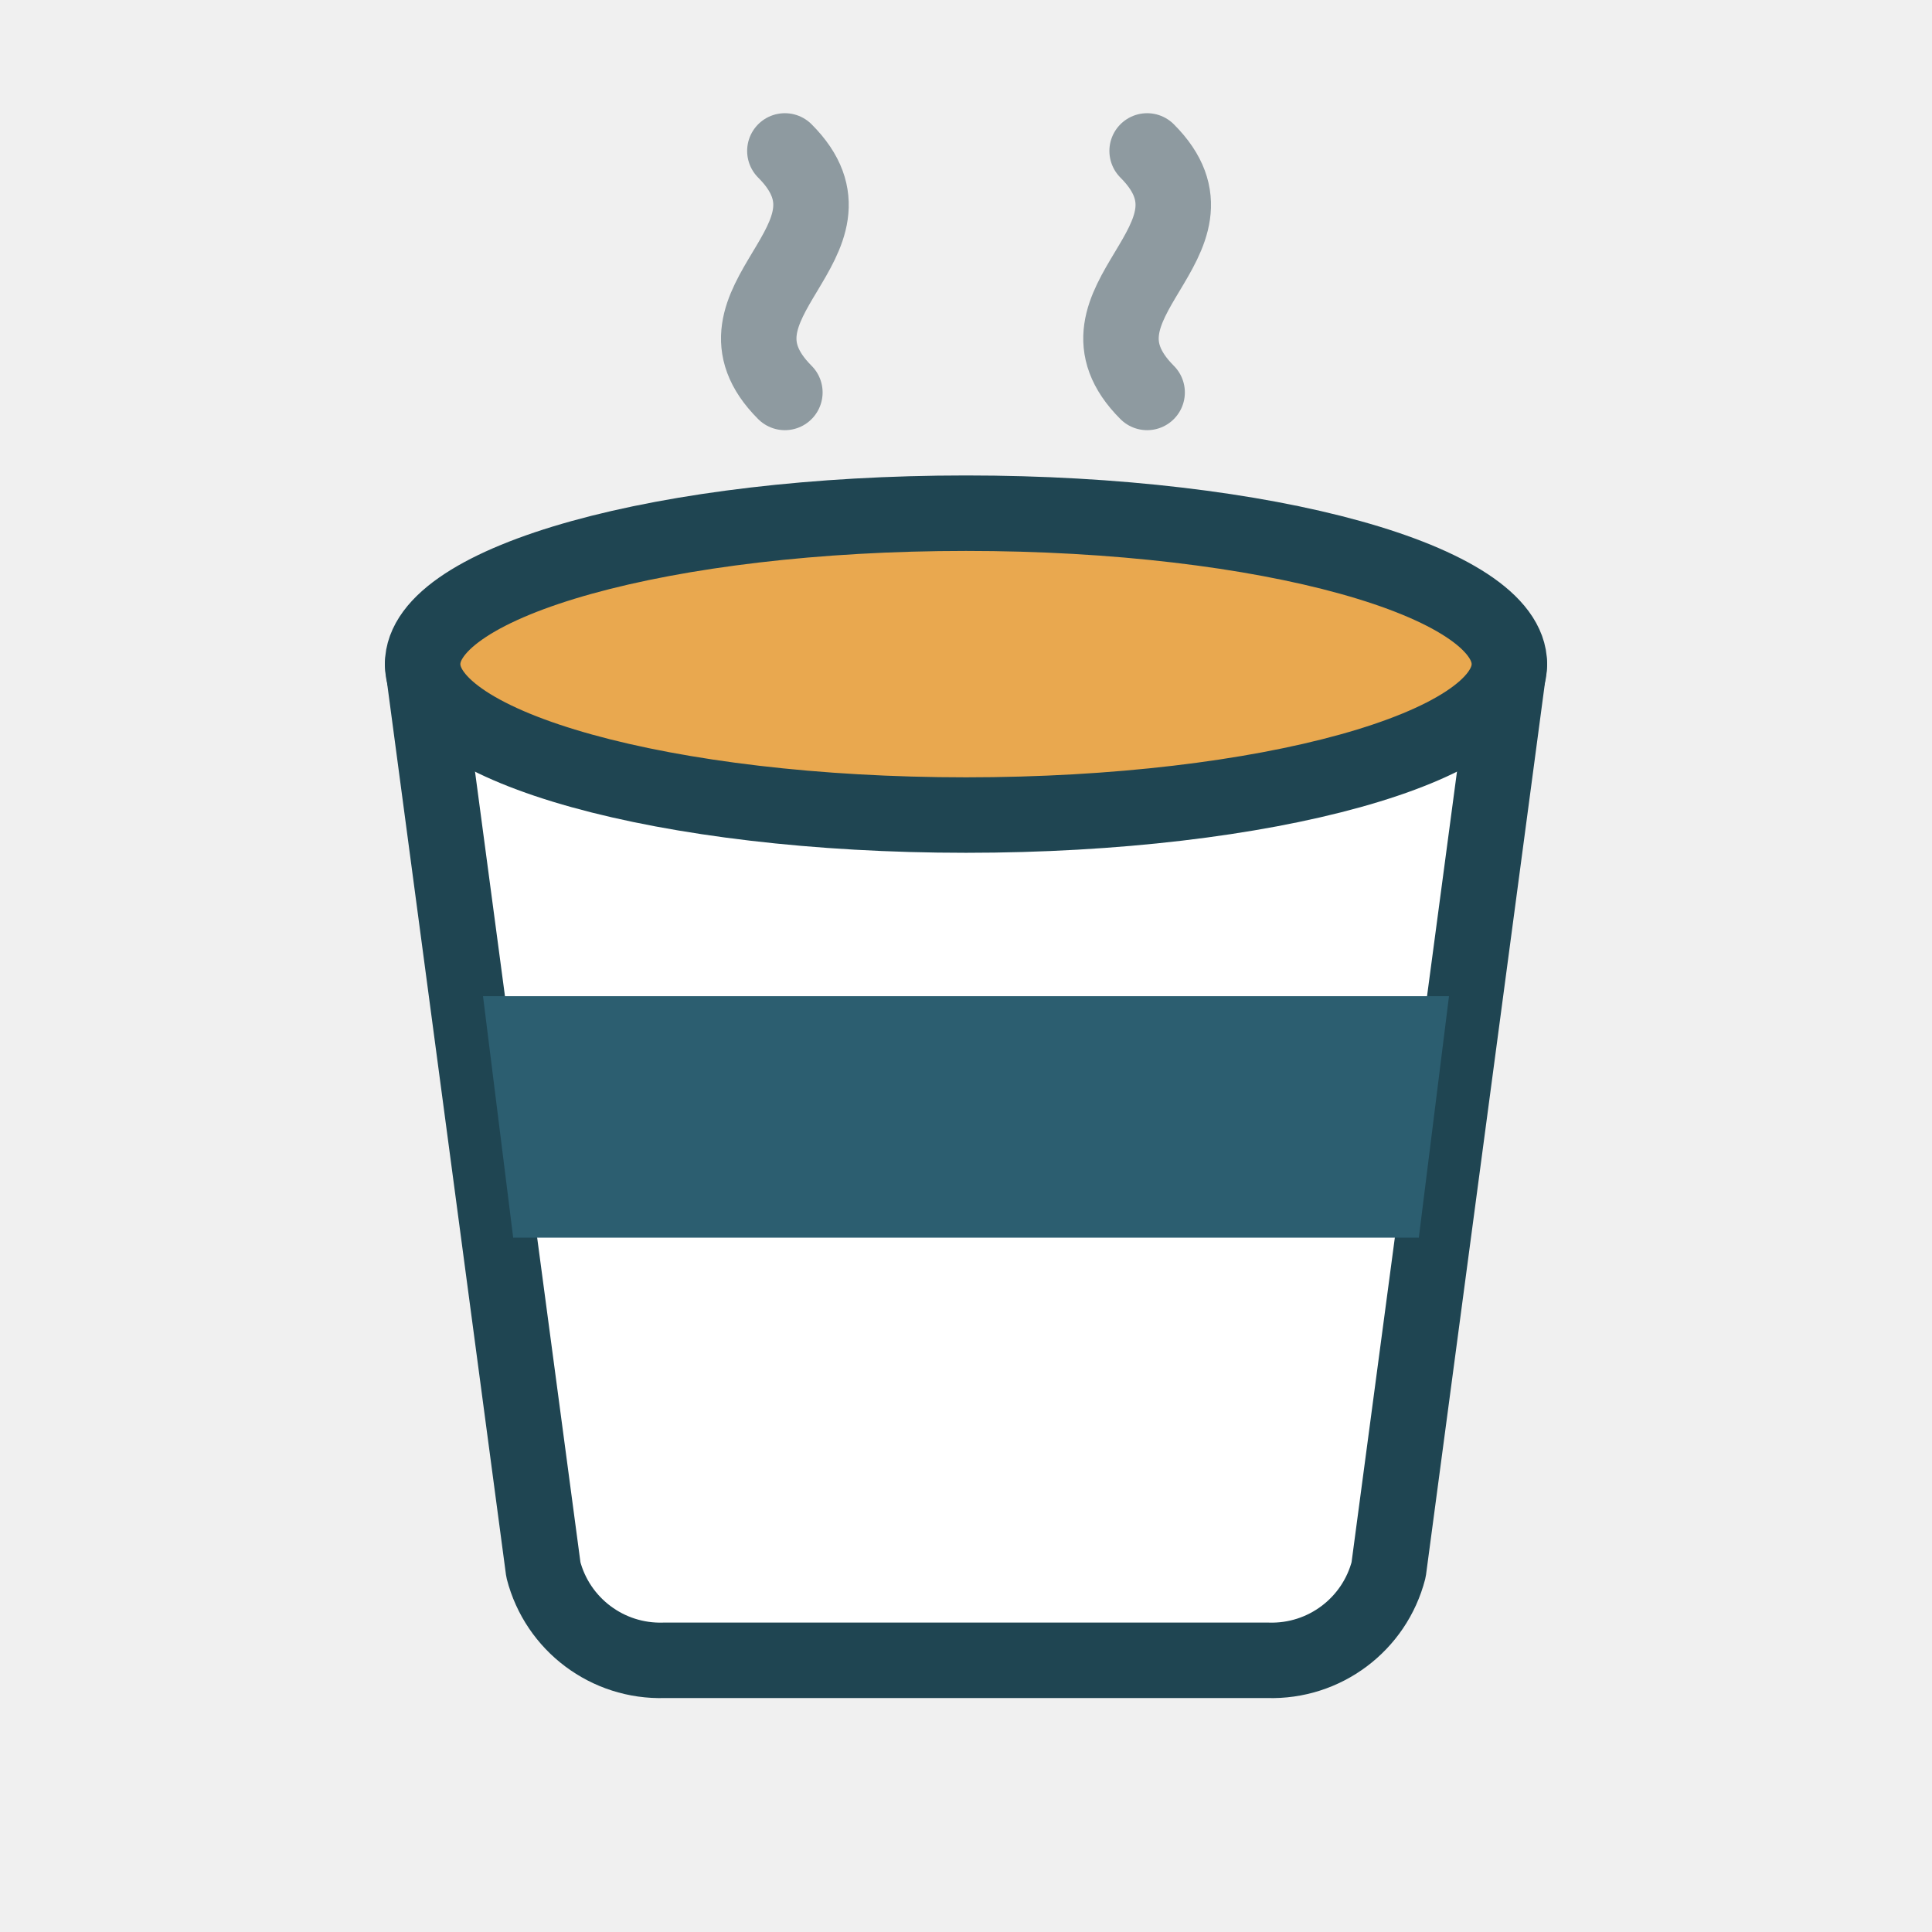
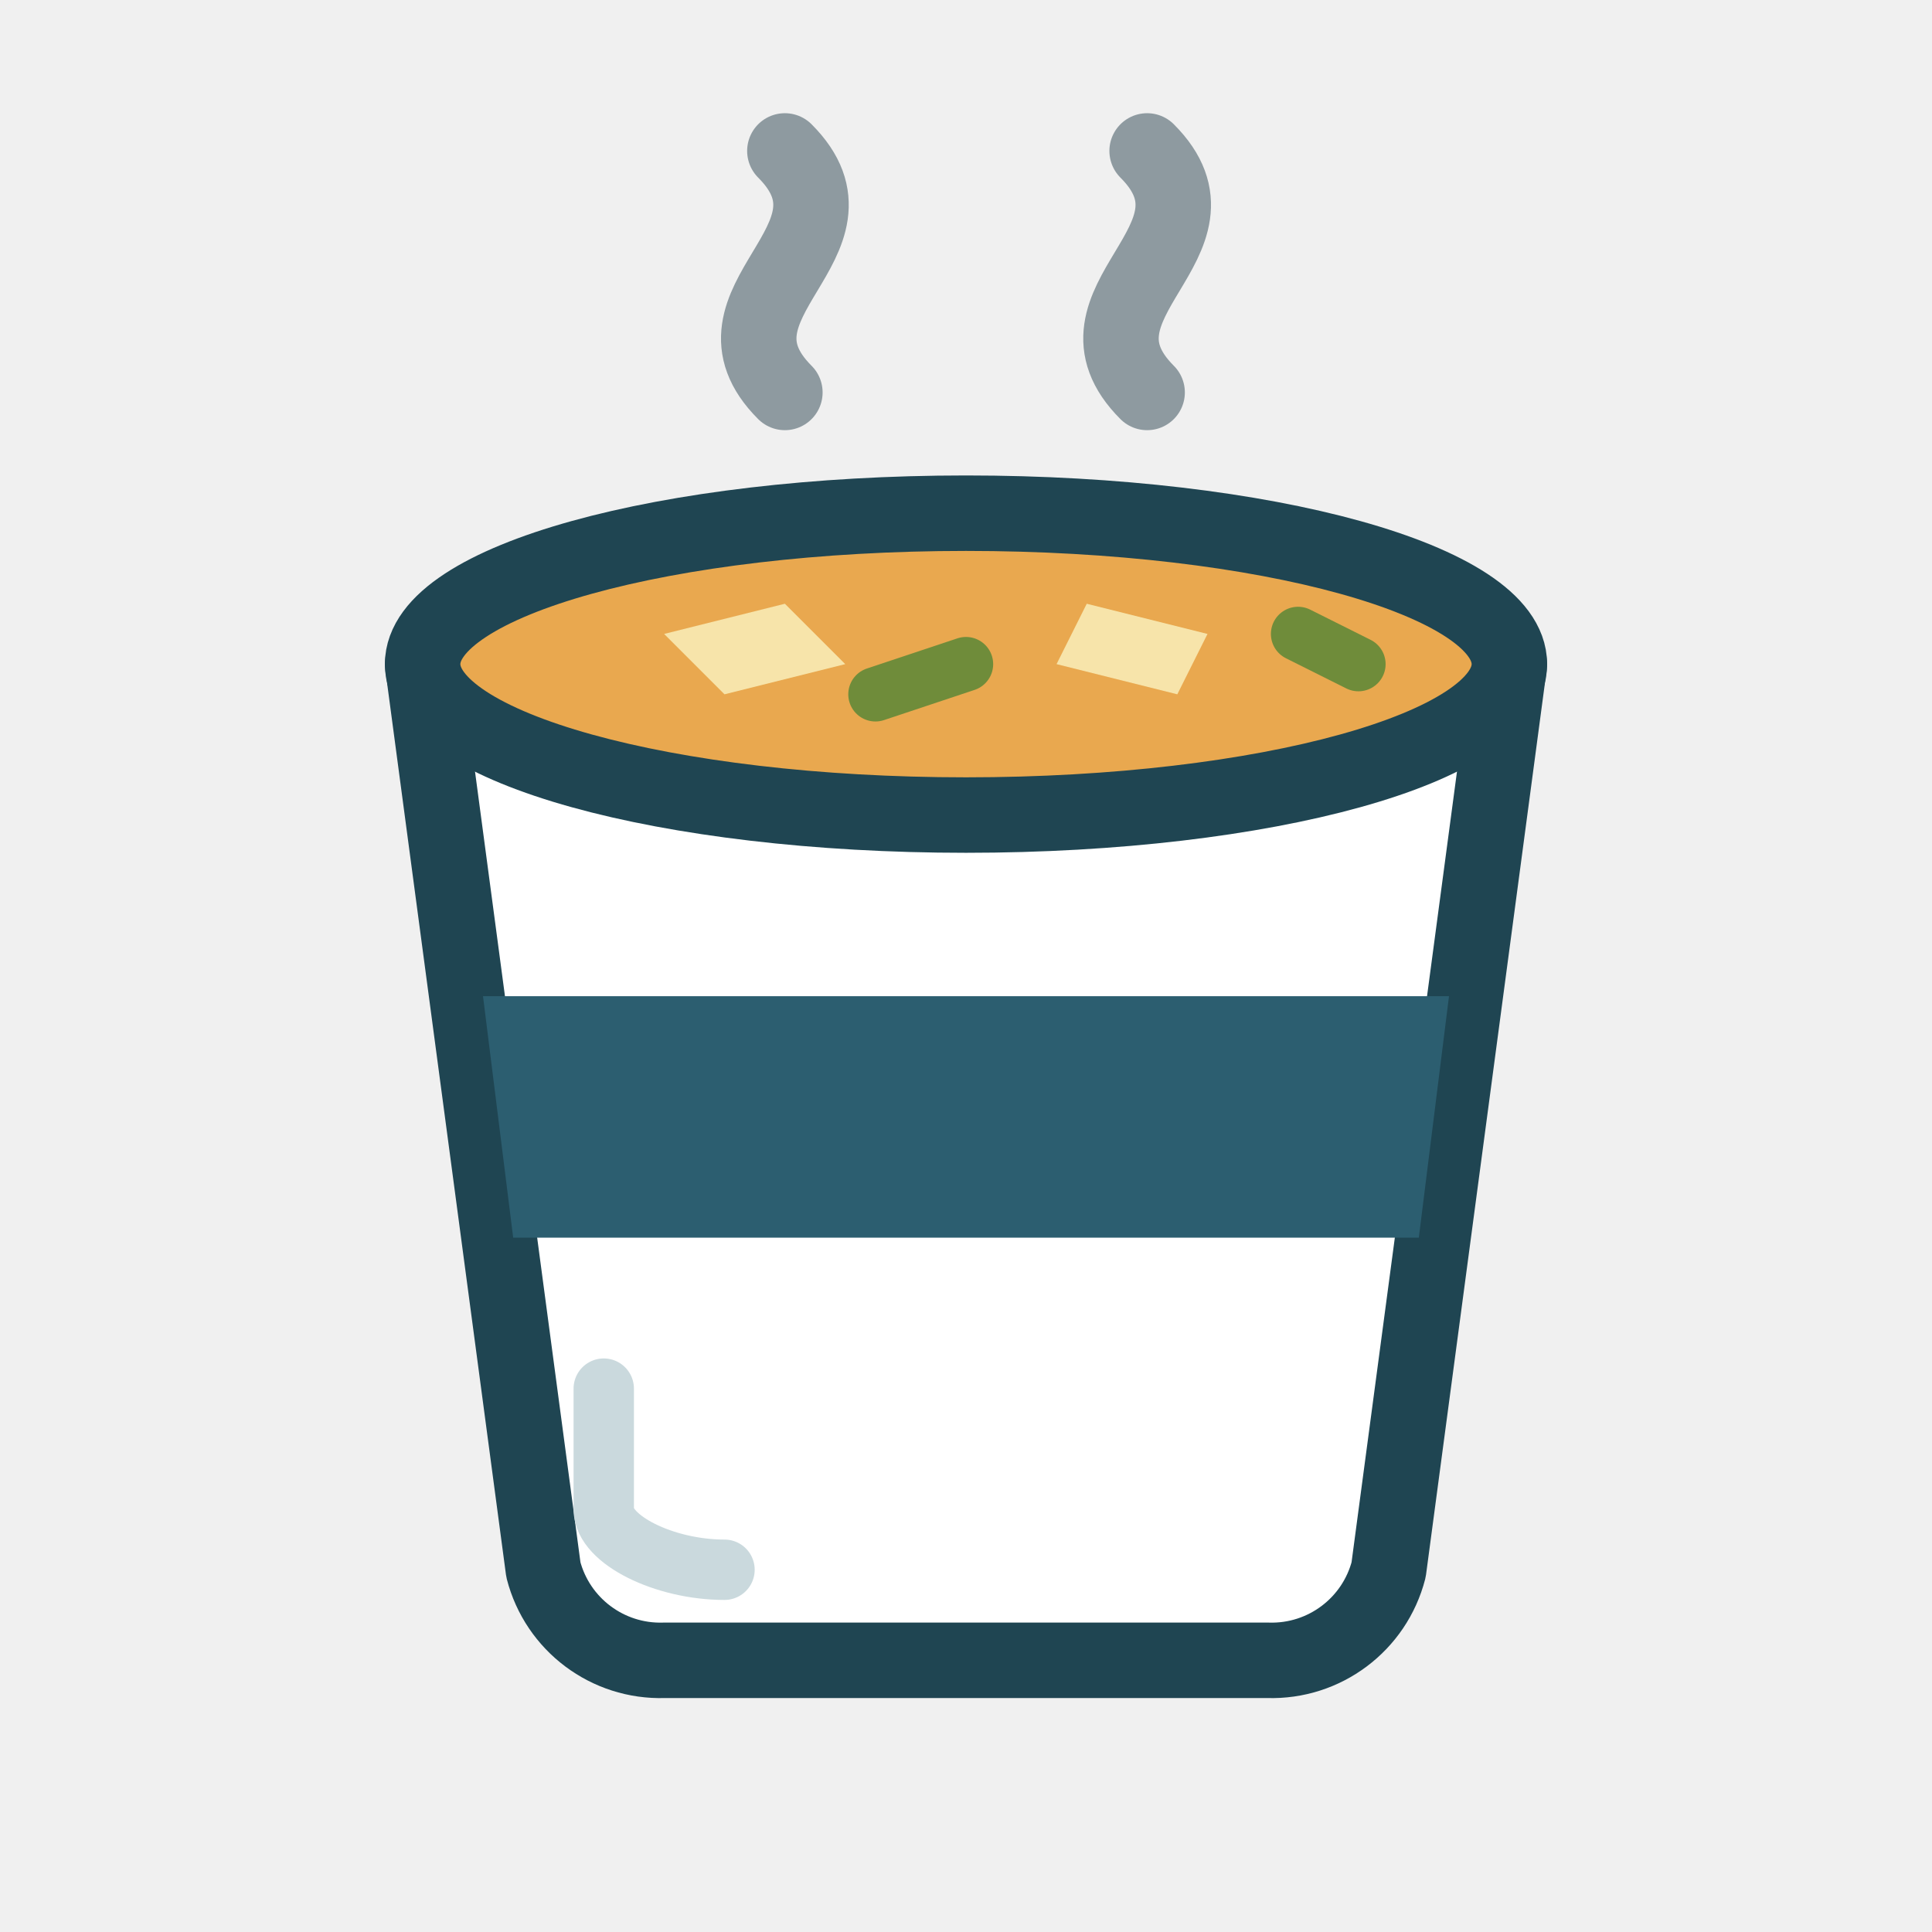
<svg xmlns="http://www.w3.org/2000/svg" viewBox="0 0 64 64">
  <path d="M14 22h36l-4 30a4 4 0 0 1-4 3H22a4 4 0 0 1-4-3z" fill="#FFFFFF" stroke="#1F4552" stroke-width="2.5" stroke-linejoin="round" />
  <path d="M16 33h32l-1 8H17z" fill="#2C5E70" />
  <ellipse cx="32" cy="22" rx="18" ry="5" fill="#E9A84F" stroke="#1F4552" stroke-width="2.5" />
+   <path d="m22 21 4-1 2 2-4 1zm14-1 4 1-1 2-4-1z" fill="#F7E4AA" />
+   <path d="m29 23 3-1m11-1 2 1" stroke="#6F8C3A" stroke-width="1.8" stroke-linecap="round" />
+   <path d="M20 46v4c0 1 2 2 4 2" fill="none" stroke="#CAD9DD" stroke-width="2" stroke-linecap="round" />
  <path class="ou-steam" d="M26 13c-3-3 3-5 0-8M38 13c-3-3 3-5 0-8" stroke="#8E9AA0" stroke-width="2.5" stroke-linecap="round" fill="none" />
</svg>
